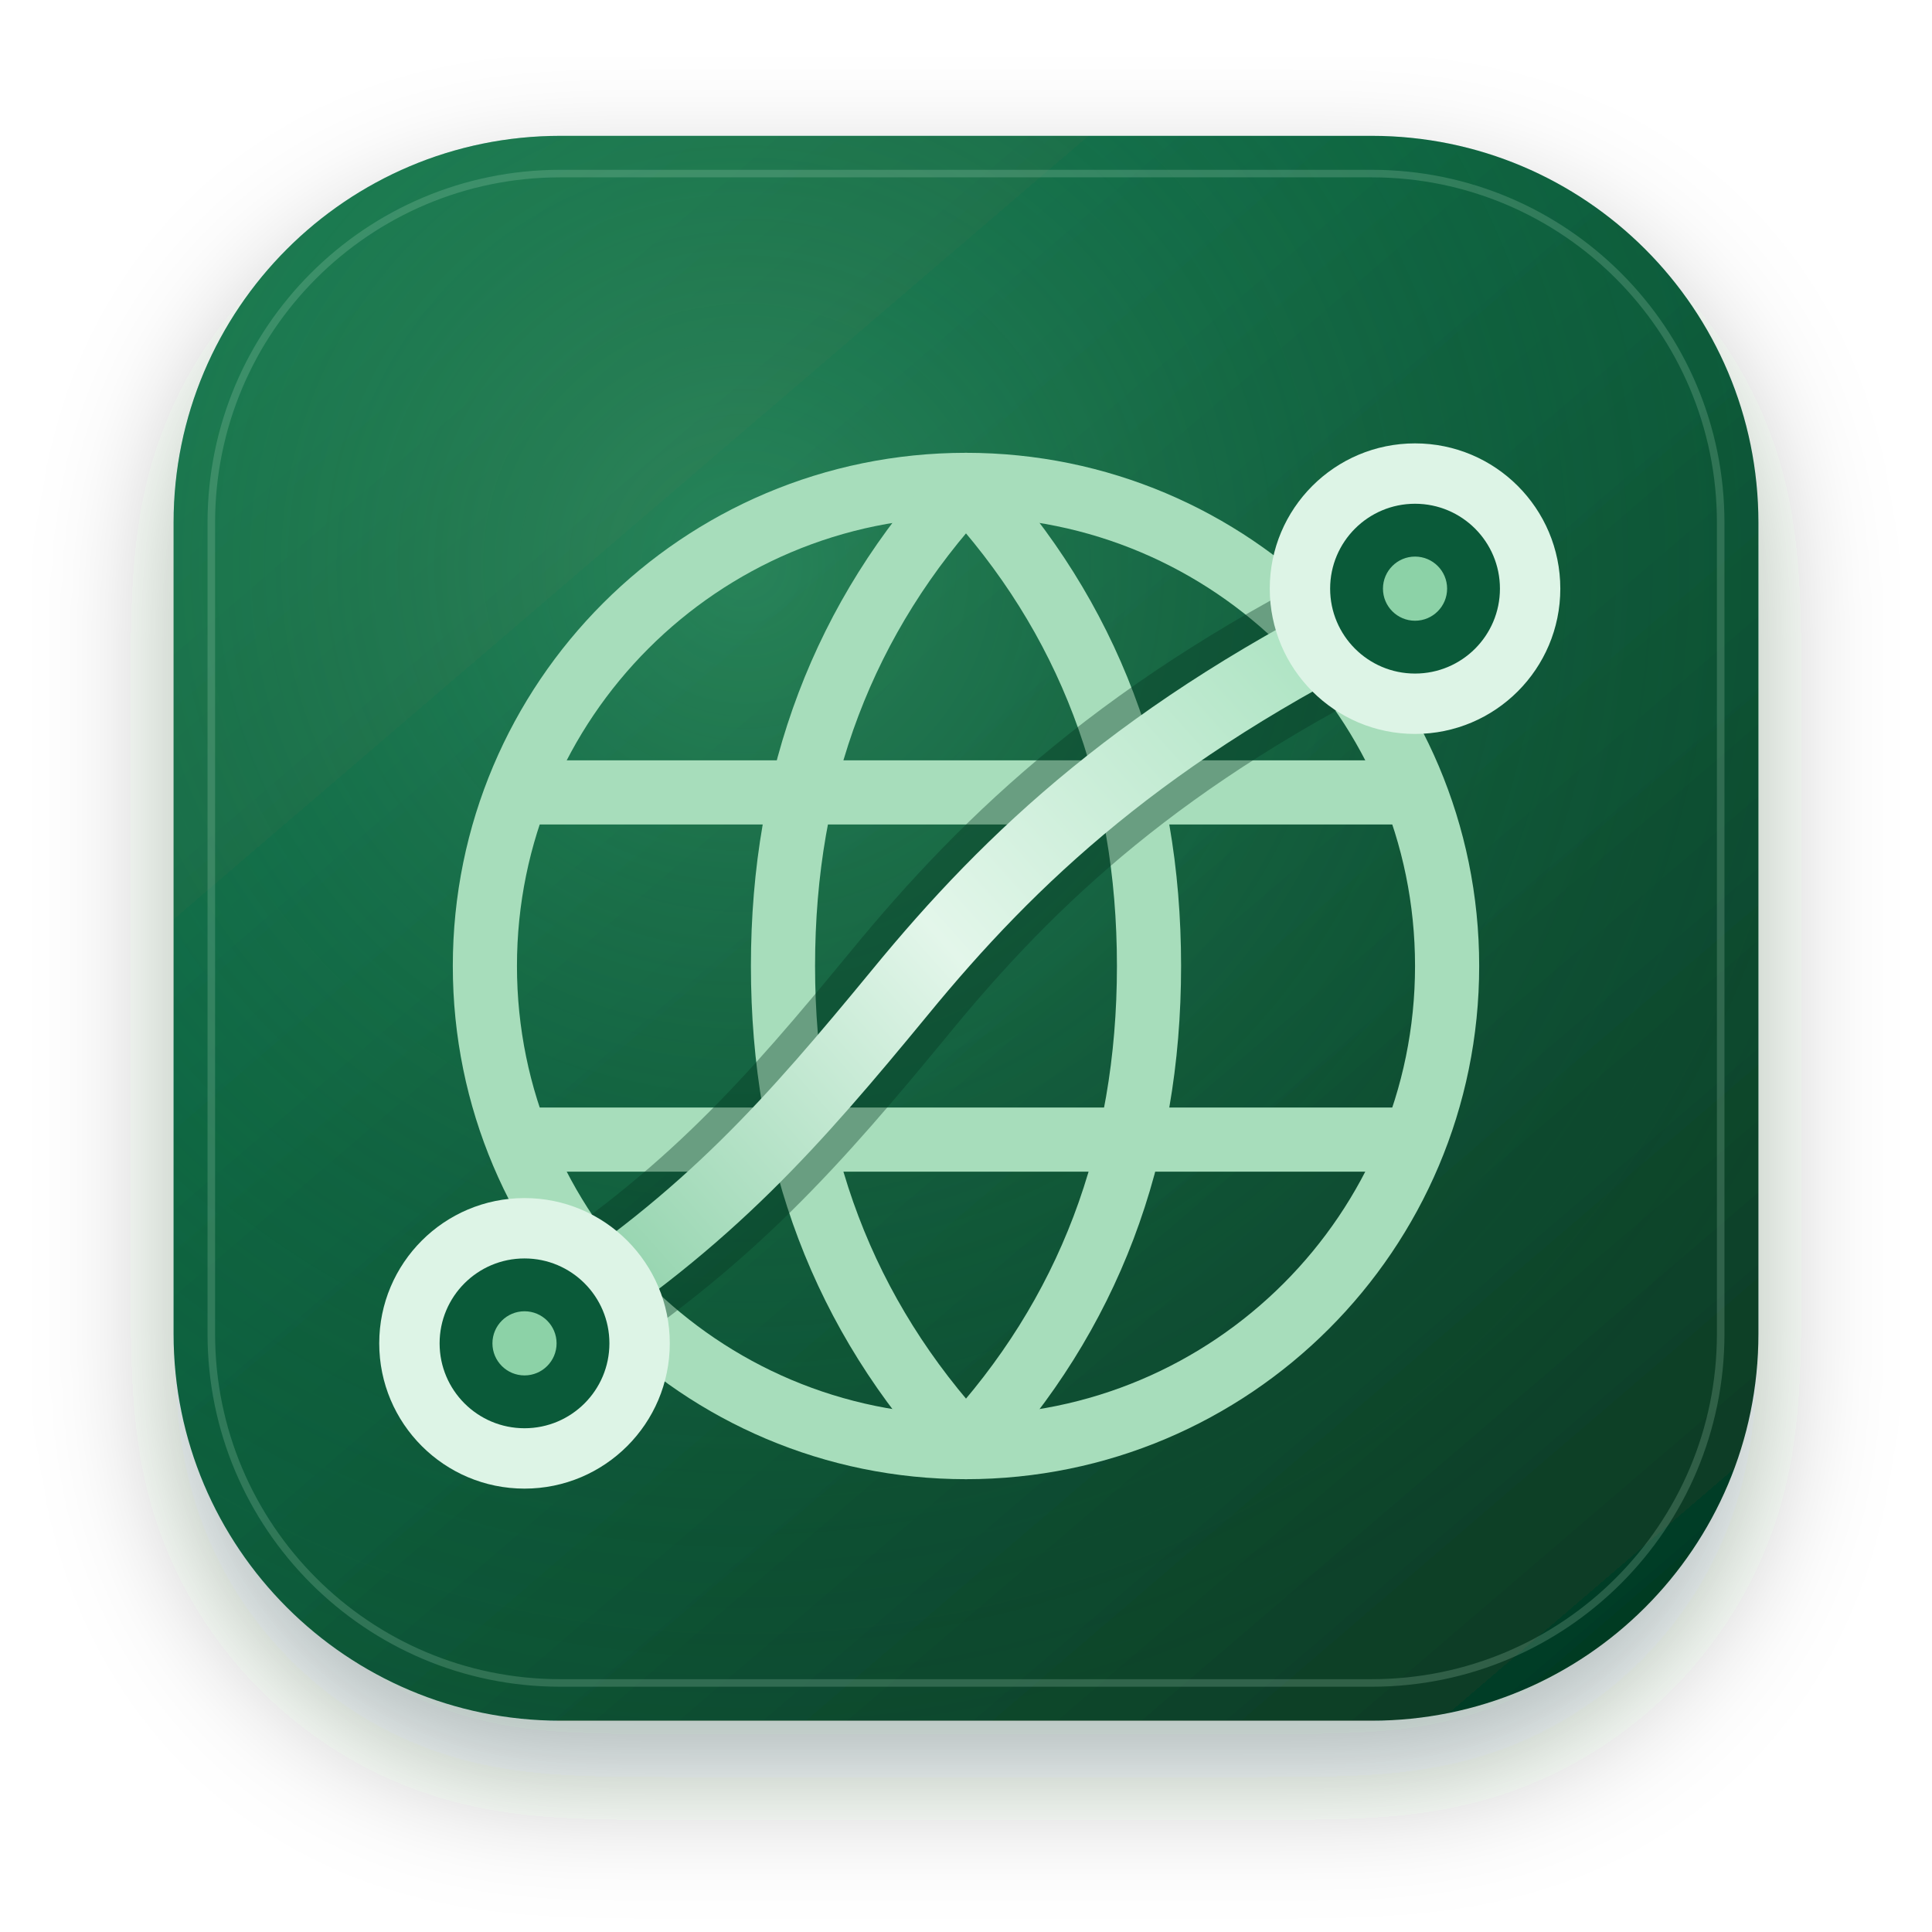
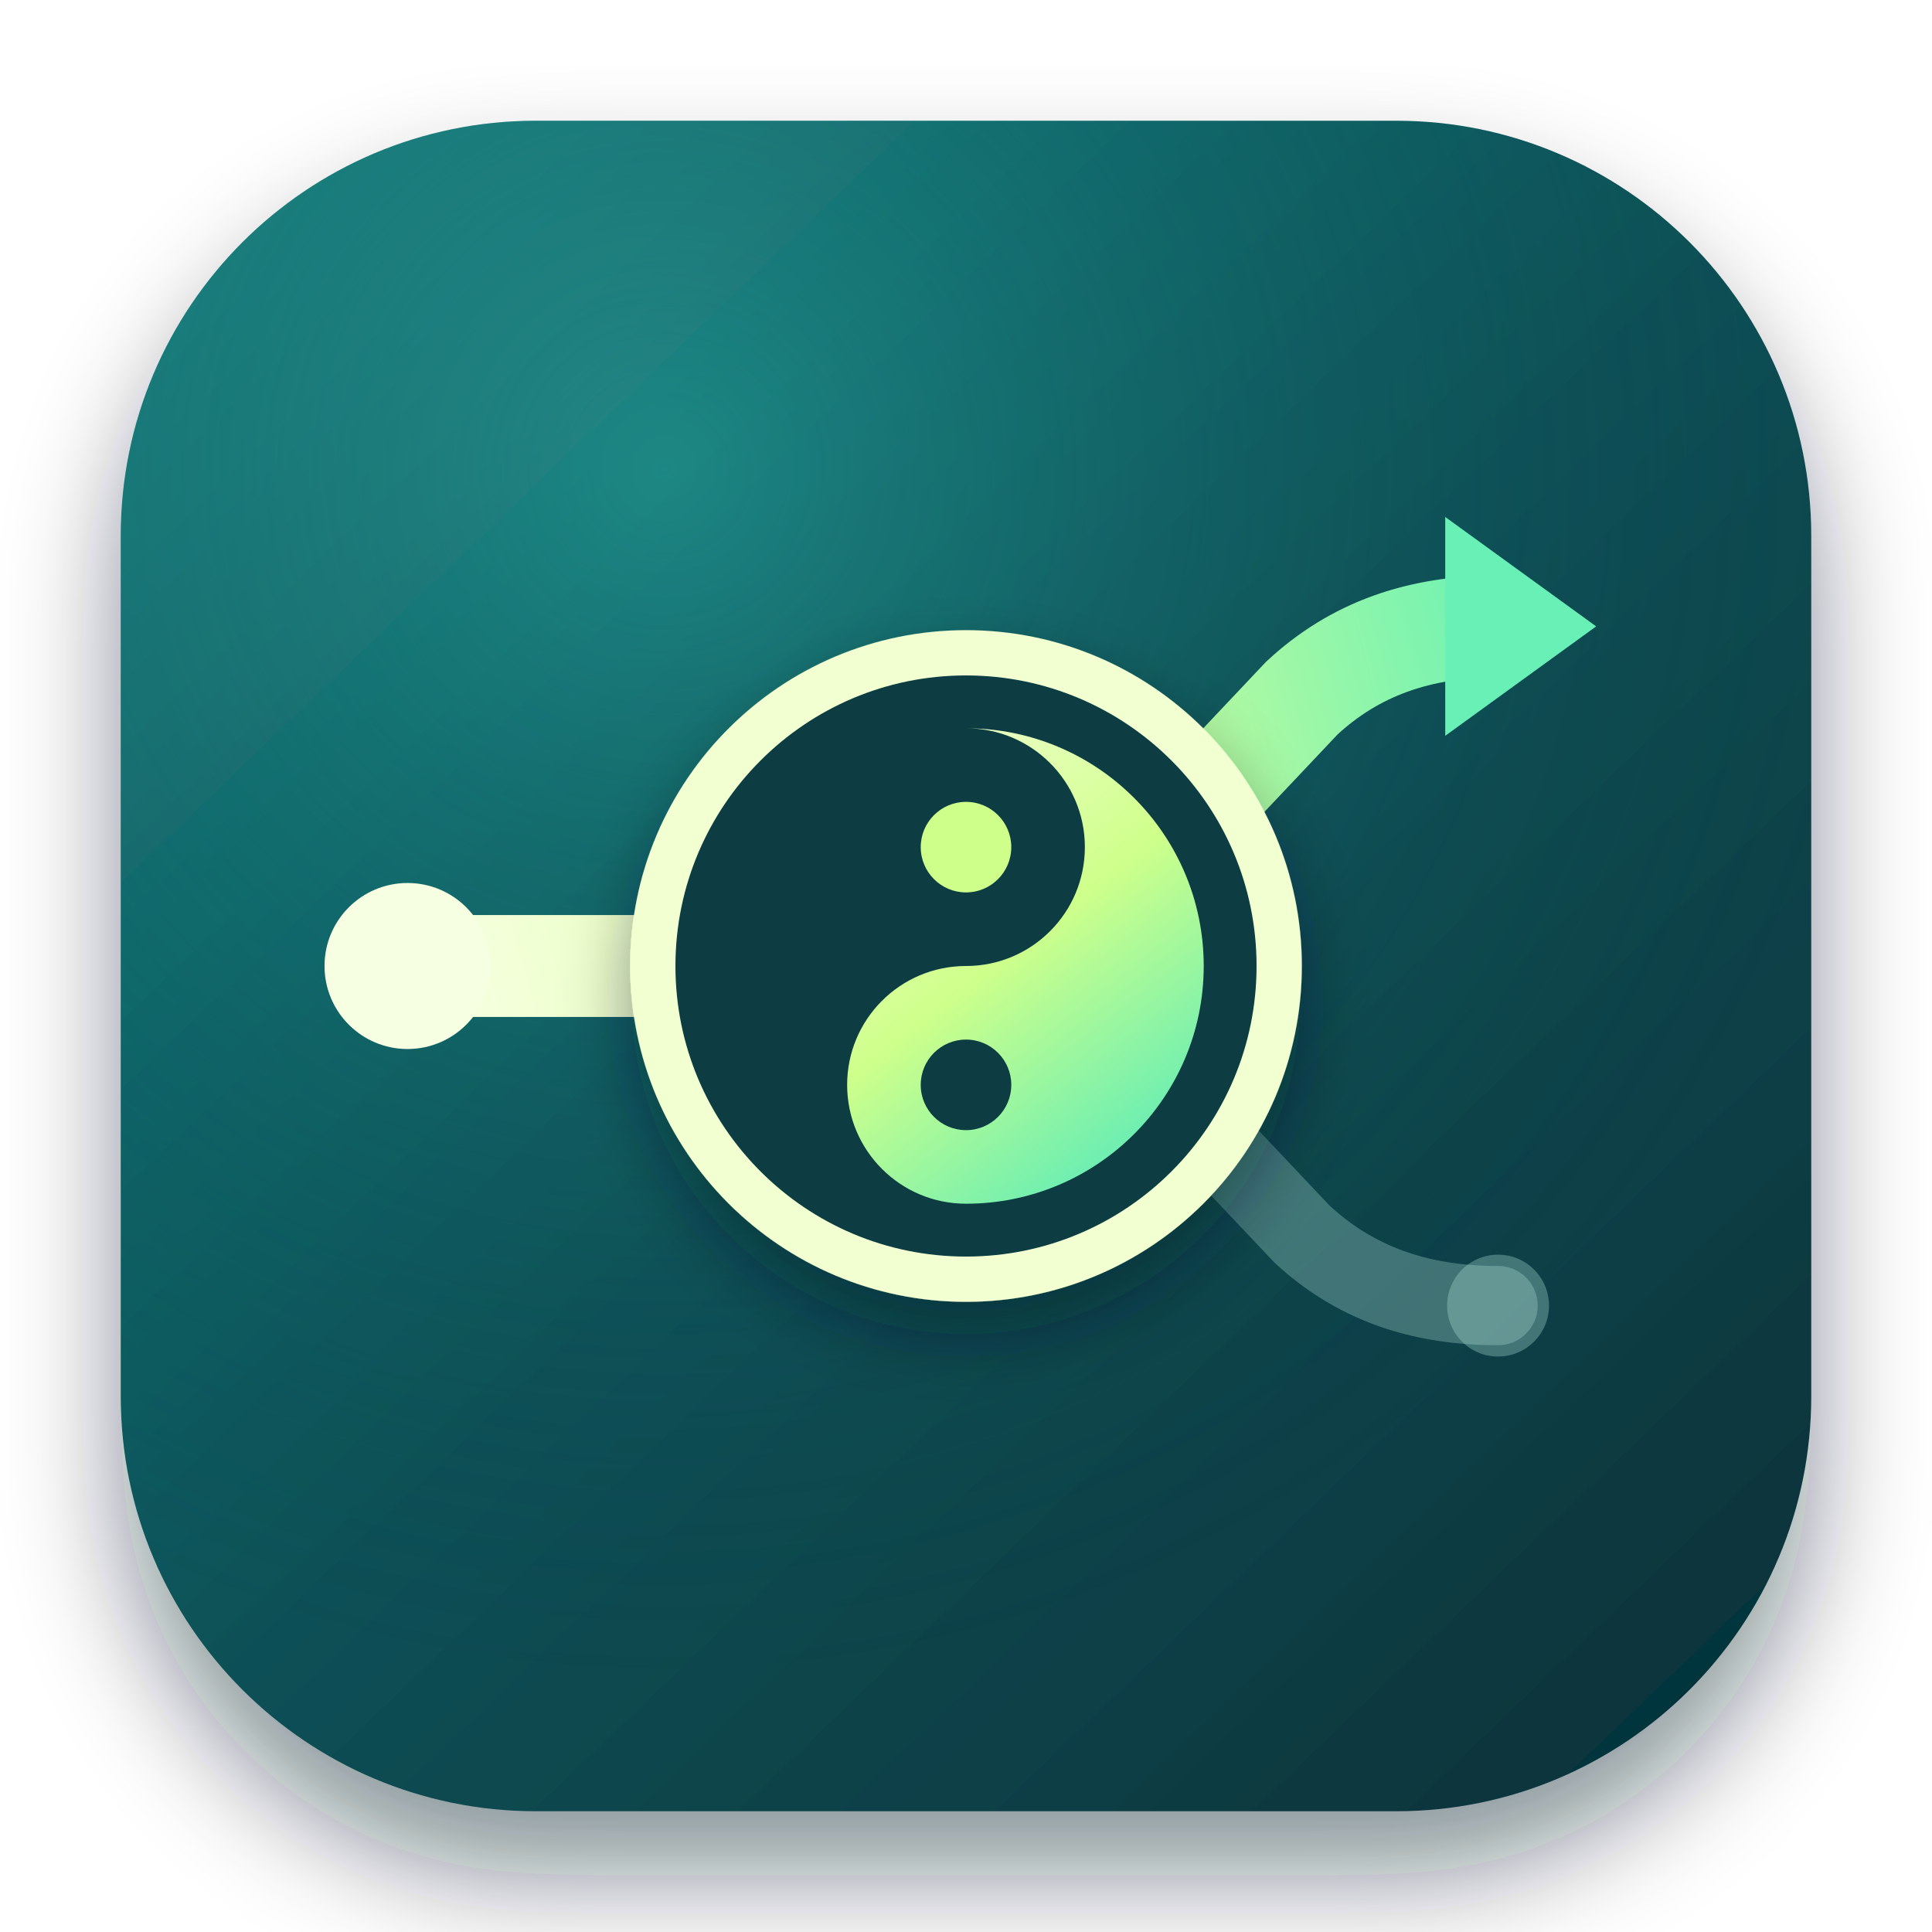
<svg xmlns="http://www.w3.org/2000/svg" width="1024" height="1024" viewBox="0 0 1024 1024">
  <defs>
-     <linearGradient id="surface" x1="178" y1="126" x2="846" y2="906" gradientUnits="userSpaceOnUse">
-       <stop stop-color="#167A50" />
-       <stop offset="0.52" stop-color="#0B5B3A" />
-       <stop offset="1" stop-color="#063923" />
+     <linearGradient id="bg" x1="110" y1="92" x2="920" y2="936" gradientUnits="userSpaceOnUse">
+       <stop stop-color="#167D7D" />
+       <stop offset="0.5" stop-color="#0B5056" />
+       <stop offset="1" stop-color="#063139" />
    </linearGradient>
-     <linearGradient id="route" x1="268" y1="730" x2="756" y2="294" gradientUnits="userSpaceOnUse">
-       <stop stop-color="#7BC99B" />
-       <stop offset="0.5" stop-color="#E3F6EA" />
-       <stop offset="1" stop-color="#9DDEB7" />
+     <linearGradient id="active" x1="218" y1="512" x2="820" y2="352" gradientUnits="userSpaceOnUse">
+       <stop stop-color="#F7FFE3" />
+       <stop offset="0.55" stop-color="#D9FF98" />
+       <stop offset="1" stop-color="#68F0B5" />
    </linearGradient>
-     <radialGradient id="glow" cx="0" cy="0" r="1" gradientTransform="translate(392 300) rotate(52) scale(630)" gradientUnits="userSpaceOnUse">
-       <stop stop-color="#55AD7A" stop-opacity="0.38" />
-       <stop offset="1" stop-color="#063923" stop-opacity="0" />
+     <linearGradient id="taiji" x1="430" y1="408" x2="596" y2="620" gradientUnits="userSpaceOnUse">
+       <stop stop-color="#F5FFD7" />
+       <stop offset="0.52" stop-color="#CFFF8B" />
+       <stop offset="1" stop-color="#66EDB5" />
+     </linearGradient>
+     <radialGradient id="wash" cx="0" cy="0" r="1" gradientTransform="translate(352 246) rotate(55) scale(650)" gradientUnits="userSpaceOnUse">
+       <stop stop-color="#36B6AB" stop-opacity="0.4" />
+       <stop offset="1" stop-color="#063139" stop-opacity="0" />
    </radialGradient>
    <filter id="shadow" x="-20%" y="-20%" width="140%" height="150%">
-       <feDropShadow dx="0" dy="30" stdDeviation="34" flood-color="#042A1A" flood-opacity="0.32" />
+       <feDropShadow dx="0" dy="34" stdDeviation="30" flood-color="#031F24" flood-opacity="0.46" />
+     </filter>
+     <filter id="coreShadow" x="-30%" y="-30%" width="160%" height="170%">
+       <feDropShadow dx="0" dy="18" stdDeviation="18" flood-color="#021D22" flood-opacity="0.42" />
    </filter>
  </defs>
-   <rect x="92" y="72" width="840" height="840" rx="205" fill="url(#surface)" filter="url(#shadow)" />
-   <rect x="92" y="72" width="840" height="840" rx="205" fill="url(#glow)" />
-   <rect x="112" y="92" width="800" height="800" rx="185" fill="none" stroke="#BFE8CF" stroke-opacity="0.2" stroke-width="4" />
-   <g fill="none" stroke="#A7DDBB" stroke-width="34" stroke-linecap="round" stroke-linejoin="round">
-     <circle cx="512" cy="512" r="255" />
-     <path d="M278 420H746M278 604H746" />
-     <path d="M512 257C447 327 415 412 415 512S447 697 512 767C577 697 609 612 609 512S577 327 512 257Z" />
+   <rect x="64" y="64" width="896" height="896" rx="220" fill="url(#bg)" filter="url(#shadow)" />
+   <rect x="64" y="64" width="896" height="896" rx="220" fill="url(#wash)" />
+   <path d="M216 512H402" fill="none" stroke="url(#active)" stroke-width="54" stroke-linecap="round" />
+   <path d="M622 442L690 370C718 344 752 332 794 332" fill="none" stroke="url(#active)" stroke-width="54" stroke-linecap="round" />
+   <path d="M622 582L690 654C718 680 752 692 794 692" fill="none" stroke="#A6D8CE" stroke-opacity="0.34" stroke-width="42" stroke-linecap="round" />
+   <path d="M766 274L846 332L766 390Z" fill="#69F0B6" />
+   <circle cx="794" cy="692" r="27" fill="#A6D8CE" fill-opacity="0.36" />
+   <g filter="url(#coreShadow)">
+     <circle cx="512" cy="512" r="166" fill="#073C43" stroke="#F1FFD1" stroke-width="24" />
+     <circle cx="512" cy="512" r="126" fill="#073C43" />
+     <path d="M512 386A126 126 0 0 1 512 638A63 63 0 0 1 512 512A63 63 0 0 0 512 386Z" fill="url(#taiji)" />
+     <circle cx="512" cy="449" r="24" fill="#CFFF8B" />
+     <circle cx="512" cy="575" r="24" fill="#073C43" />
  </g>
-   <path d="M292 700C376 646 421 594 477 526C536 454 607 387 736 324" fill="none" stroke="#063923" stroke-opacity="0.38" stroke-width="68" stroke-linecap="round" />
-   <path d="M292 700C376 646 421 594 477 526C536 454 607 387 736 324" fill="none" stroke="url(#route)" stroke-width="38" stroke-linecap="round" />
-   <g>
-     <circle cx="278" cy="712" r="77" fill="#DDF4E6" />
-     <circle cx="278" cy="712" r="45" fill="#0A5A39" />
-     <circle cx="278" cy="712" r="17" fill="#8CD2A7" />
-     <circle cx="750" cy="312" r="77" fill="#DDF4E6" />
-     <circle cx="750" cy="312" r="45" fill="#0A5A39" />
-     <circle cx="750" cy="312" r="17" fill="#8CD2A7" />
-   </g>
+   <circle cx="216" cy="512" r="44" fill="#F7FFE3" />
</svg>
